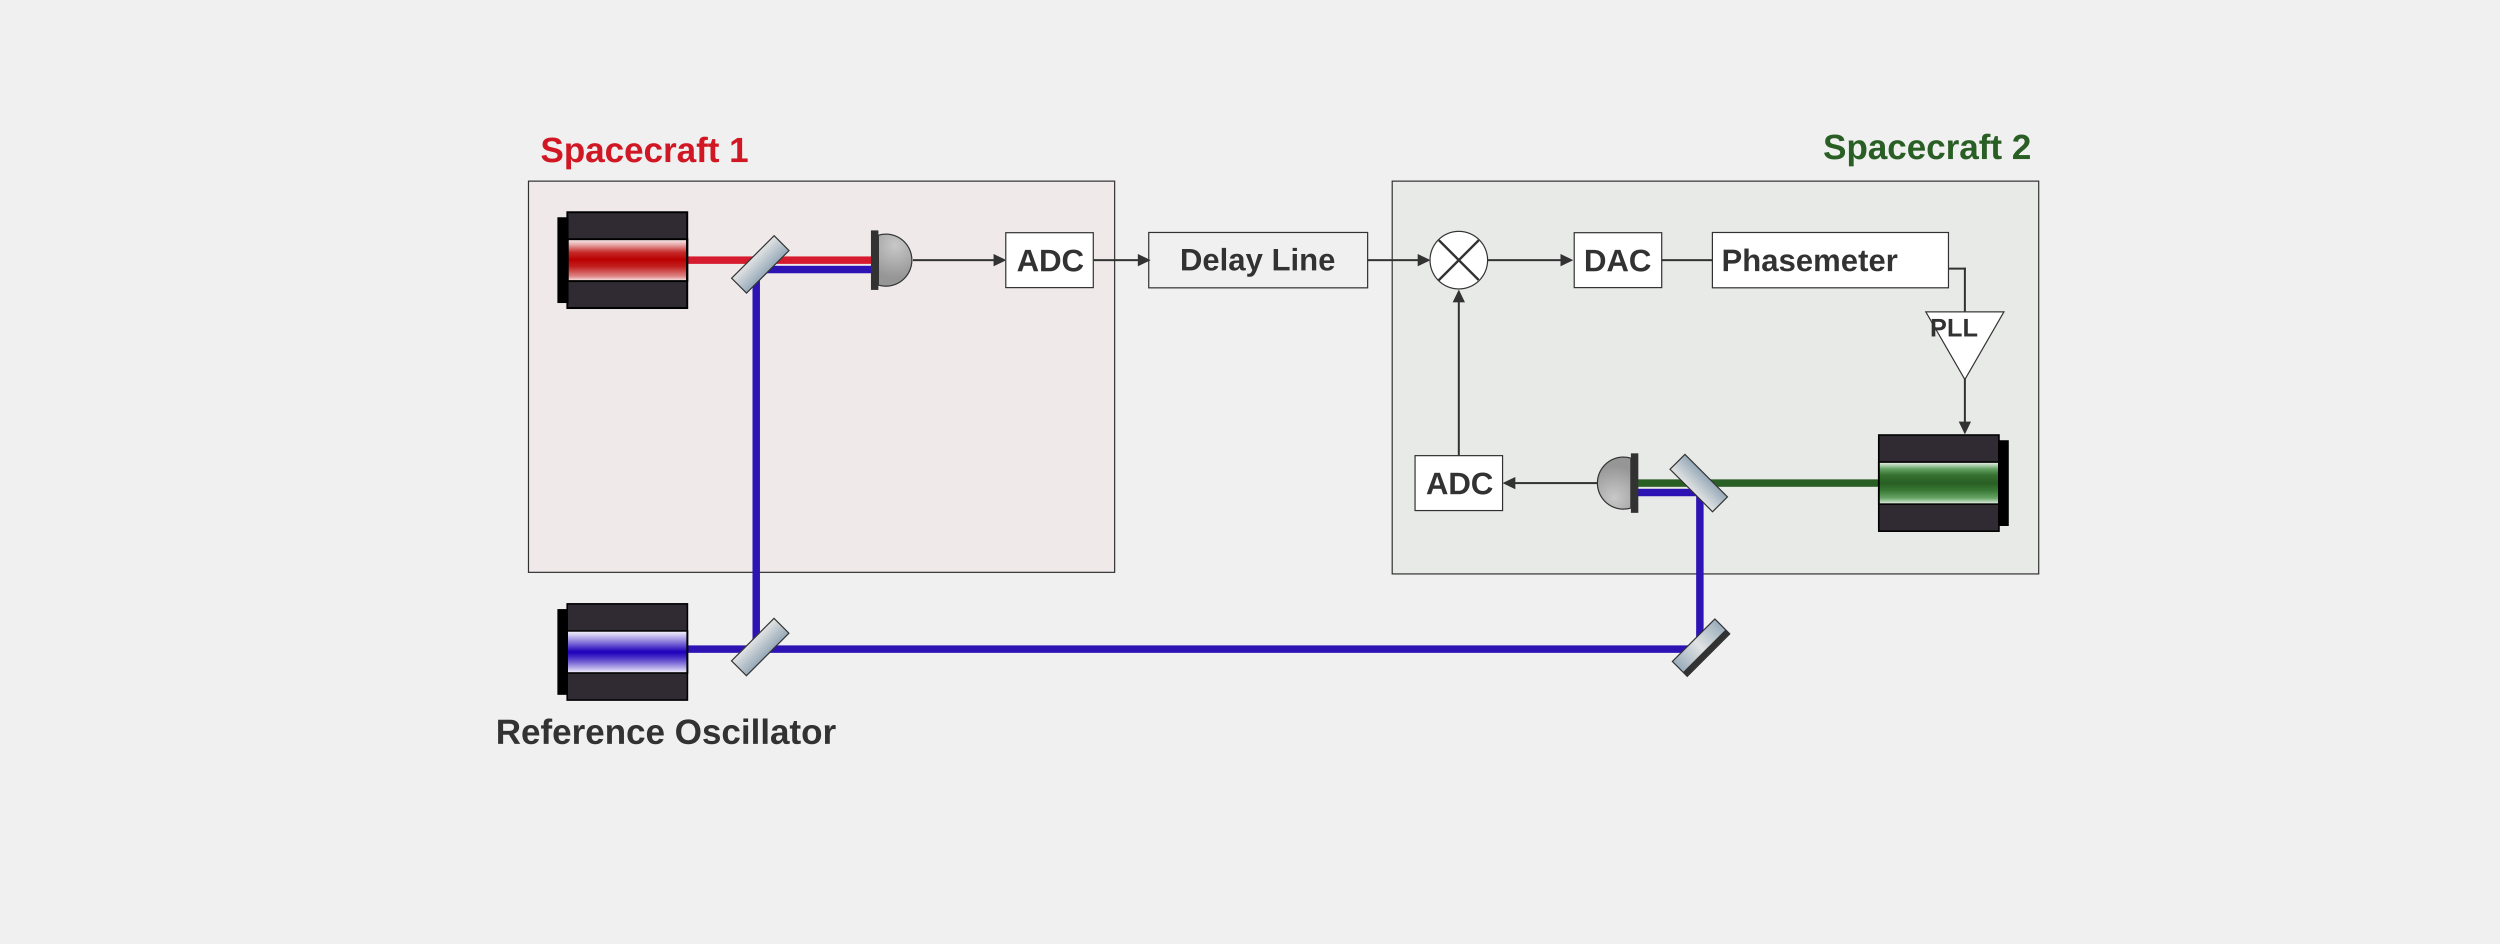
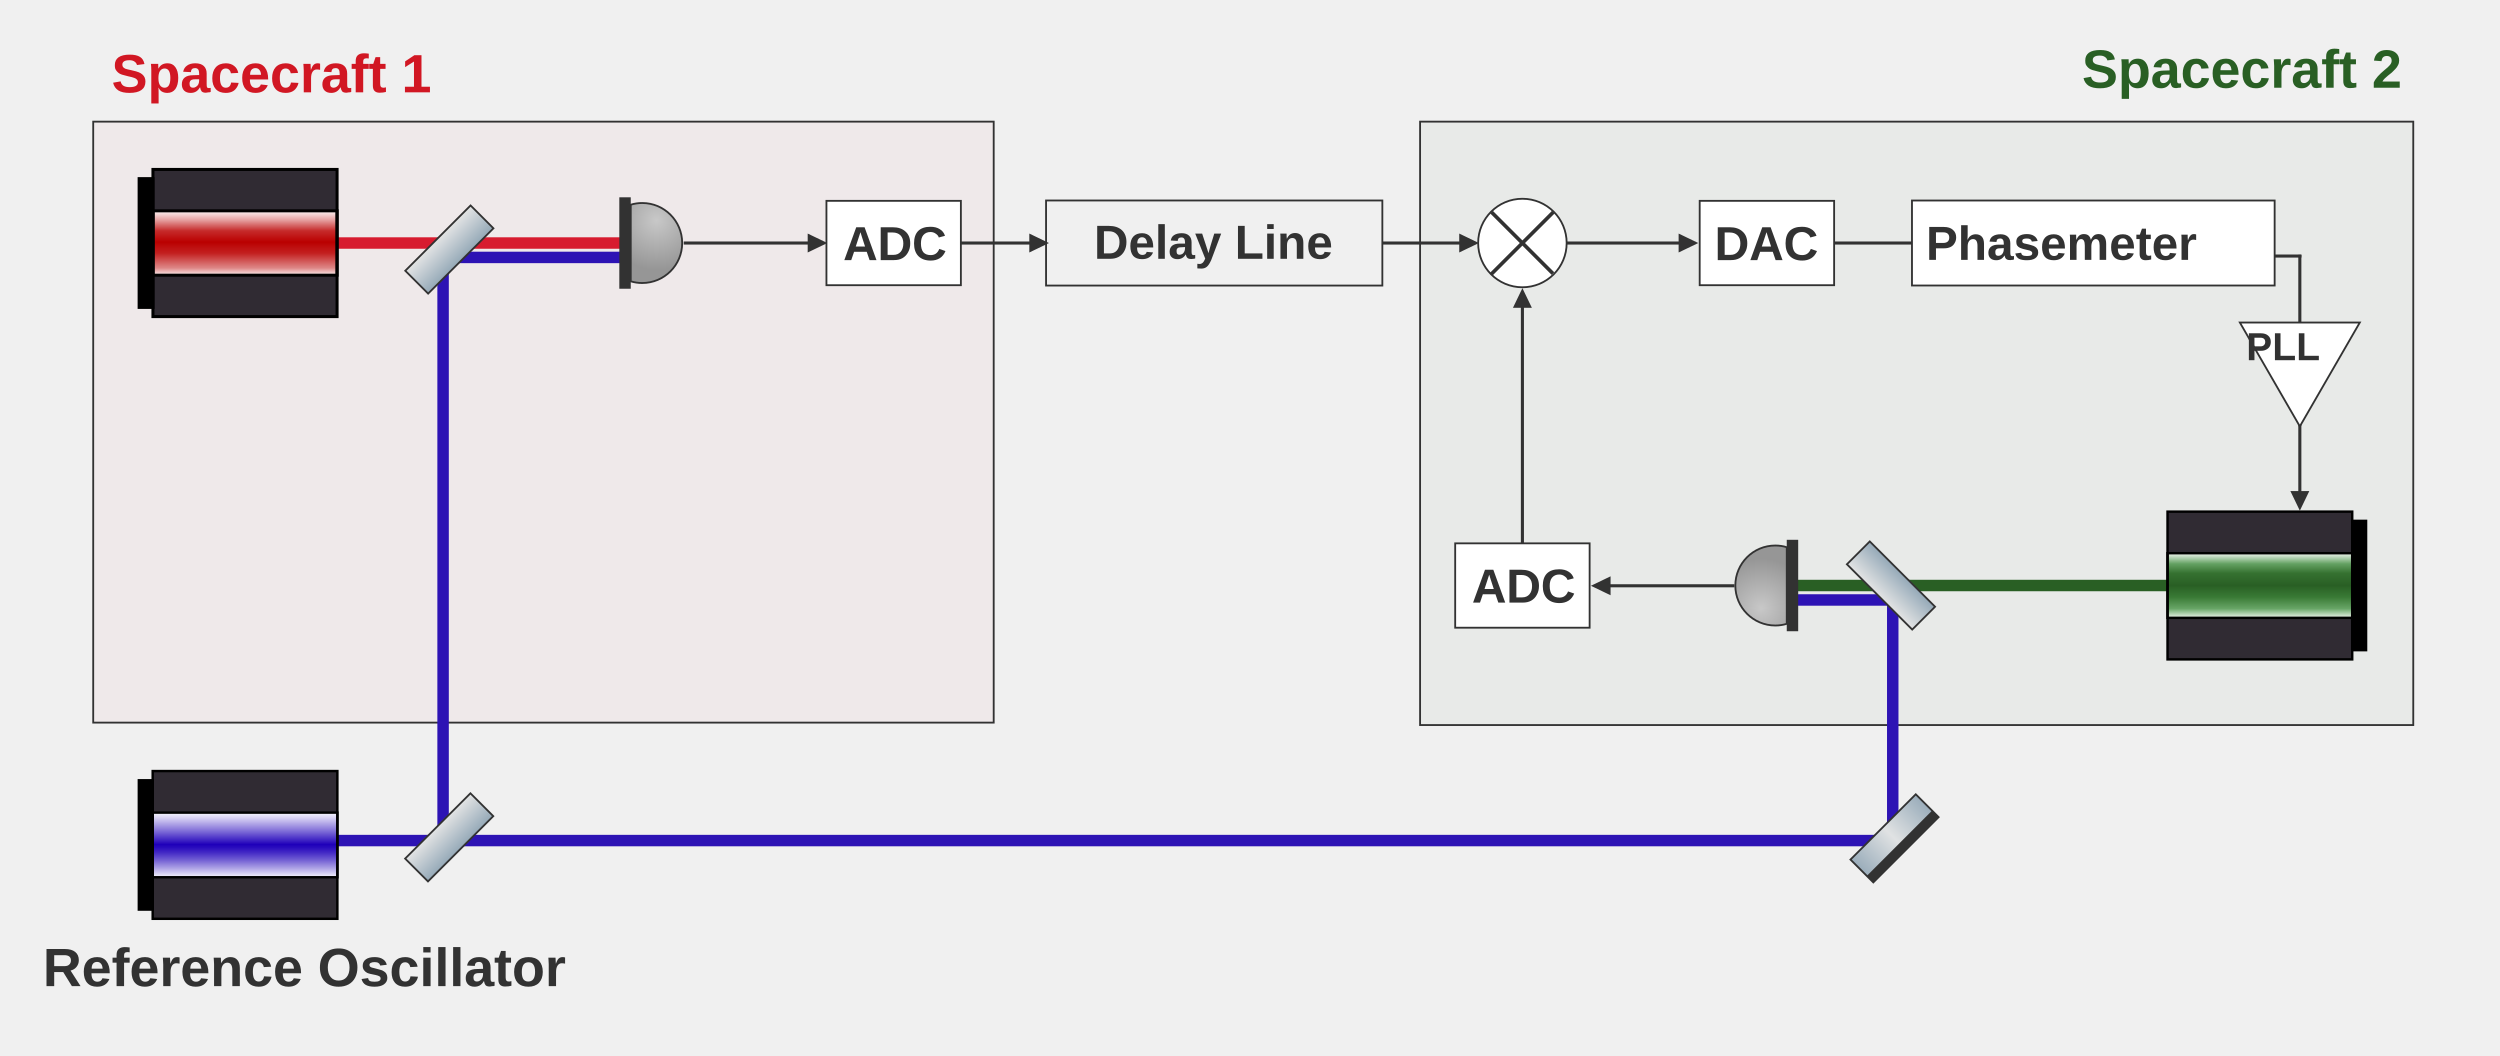
- <svg xmlns="http://www.w3.org/2000/svg" xmlns:xlink="http://www.w3.org/1999/xlink" width="311.944mm" height="117.74mm" viewBox="0 0 311.944 117.74" version="1.1" id="svg1">
+ <svg xmlns="http://www.w3.org/2000/svg" xmlns:xlink="http://www.w3.org/1999/xlink" width="203.058mm" height="85.747mm" viewBox="0 0 203.058 85.747" version="1.1" id="svg1">
  <defs id="defs1">
    <linearGradient y2="13.131" x2="28.722" y1="32.973" x1="28.722" gradientUnits="userSpaceOnUse" id="linearGradient45">
      <stop id="stop32" style="stop-color:#FEFCFC" offset="0.005" />
      <stop id="stop33" style="stop-color:#E6A4A4" offset="0.15" />
      <stop id="stop35" style="stop-color:#C62B2B" offset="0.317" />
      <stop id="stop40" style="stop-color:#BA0000" offset="0.485" />
      <stop id="stop41" style="stop-color:#c32020;stop-opacity:1;" offset="0.652" />
      <stop id="stop42" style="stop-color:#de8787;stop-opacity:1;" offset="0.874" />
      <stop id="stop43" style="stop-color:#FFFFFF" offset="1" />
    </linearGradient>
    <linearGradient y2="13.131" x2="28.722" y1="32.973" x1="28.722" gradientUnits="userSpaceOnUse" id="linearGradient14">
      <stop id="stop6" style="stop-color:#fefefc;stop-opacity:1;" offset="0" />
      <stop id="stop7" style="stop-color:#67a566;stop-opacity:1;" offset="0.156" />
      <stop id="stop8" style="stop-color:#397a35;stop-opacity:1;" offset="0.327" />
      <stop id="stop9" style="stop-color:#295f24;stop-opacity:1;" offset="0.5" />
      <stop id="stop12" style="stop-color:#357130;stop-opacity:1;" offset="0.682" />
      <stop id="stop13" style="stop-color:#64a263;stop-opacity:1;" offset="0.824" />
      <stop id="stop14" style="stop-color:#FFFFFF" offset="1" />
    </linearGradient>
    <linearGradient y2="13.131" x2="28.722" y1="32.973" x1="28.722" gradientUnits="userSpaceOnUse" id="linearGradient105">
      <stop id="stop96" style="stop-color:#FFFFFF" offset="0" />
      <stop id="stop97" style="stop-color:#fcfcfe;stop-opacity:1;" offset="0.005" />
      <stop id="stop98" style="stop-color:#afa4e6;stop-opacity:1;" offset="0.15" />
      <stop id="stop99" style="stop-color:#715ed3;stop-opacity:1;" offset="0.277" />
      <stop id="stop100" style="stop-color:#452bc6;stop-opacity:1;" offset="0.382" />
      <stop id="stop101" style="stop-color:#290cbd;stop-opacity:1;" offset="0.461" />
      <stop id="stop102" style="stop-color:#1f00ba;stop-opacity:1;" offset="0.506" />
      <stop id="stop103" style="stop-color:#806ed8;stop-opacity:1;" offset="0.708" />
      <stop id="stop104" style="stop-color:#dbd6f4;stop-opacity:1;" offset="0.91" />
      <stop id="stop105" style="stop-color:#FFFFFF" offset="1" />
    </linearGradient>
    <linearGradient id="linearGradient11422" gradientUnits="userSpaceOnUse" x1="350.087" y1="43.03" x2="350.087" y2="14.683" gradientTransform="matrix(0.35,0,0,1,-117.1952,-14.3086)">
      <stop offset="0.006" style="stop-color:#99acba;stop-opacity:1;" id="stop11424" />
      <stop offset="0.5" style="stop-color:#e0e2e3;stop-opacity:1;" id="stop11426" />
      <stop offset="1" style="stop-color:#99acba;stop-opacity:1;" id="stop11428" />
    </linearGradient>
    <linearGradient gradientTransform="matrix(0.35,0,0,1,-116.2935,-14.3086)" y2="22.892" x2="364.555" y1="34.823" x1="330.467" gradientUnits="userSpaceOnUse" id="linearGradient2241">
      <stop id="stop2228" style="stop-color:#e6e6e6;stop-opacity:1;" offset="0" />
      <stop id="stop2230" style="stop-color:#92a7b6;stop-opacity:1;" offset="1" />
    </linearGradient>
    <marker style="overflow:visible" id="Triangle-3-88" refX="0" refY="0" orient="auto-start-reverse" markerWidth="1.2" markerHeight="1" viewBox="0 0 1 1" preserveAspectRatio="none">
      <path transform="scale(0.5)" style="fill:context-stroke;fill-rule:evenodd;stroke:context-stroke;stroke-width:1pt" d="M 5.77,0 -2.88,5 V -5 Z" id="path135-31-3" />
    </marker>
    <marker style="overflow:visible" id="Triangle-3-86-42" refX="0" refY="0" orient="auto-start-reverse" markerWidth="1.2" markerHeight="1" viewBox="0 0 1 1" preserveAspectRatio="none">
      <path transform="scale(0.5)" style="fill:context-stroke;fill-rule:evenodd;stroke:context-stroke;stroke-width:1pt" d="M 5.77,0 -2.88,5 V -5 Z" id="path135-31-6-3" />
    </marker>
    <marker style="overflow:visible" id="Triangle-3-8-6-4" refX="0" refY="0" orient="auto-start-reverse" markerWidth="1.2" markerHeight="1" viewBox="0 0 1 1" preserveAspectRatio="none">
      <path transform="scale(0.5)" style="fill:context-stroke;fill-rule:evenodd;stroke:context-stroke;stroke-width:1pt" d="M 5.77,0 -2.88,5 V -5 Z" id="path135-31-5-7-4" />
    </marker>
    <radialGradient xlink:href="#radialGradient5264-99-3-0-2-1-3-3" id="radialGradient100-5" gradientUnits="userSpaceOnUse" gradientTransform="matrix(2.712285,-4.9331678e-8,1.3188837e-7,2.65854,-16.41568,-15.83199)" cx="9.587" cy="8.245" fx="9.587" fy="8.245" r="6.753" />
    <radialGradient gradientUnits="userSpaceOnUse" fy="7.461" fx="8.879" r="17.067" cy="7.461" cx="8.879" id="radialGradient5264-99-3-0-2-1-3-3">
      <stop id="stop5248-7-96-8-0-2-1-74" style="stop-color:#c8c8c8;stop-opacity:1;" offset="0" />
      <stop id="stop5250-9-8-5-3-7-5-9" style="stop-color:#969696;stop-opacity:1;" offset="0.685" />
    </radialGradient>
    <radialGradient xlink:href="#radialGradient5264-99-3-0-2-1-3-3" id="radialGradient101-4" gradientUnits="userSpaceOnUse" gradientTransform="matrix(2.712285,-4.9331678e-8,1.3188837e-7,2.65854,-16.41568,-15.83199)" cx="9.587" cy="8.245" fx="9.587" fy="8.245" r="6.753" />
    <linearGradient xlink:href="#linearGradient105" id="linearGradient6" gradientUnits="userSpaceOnUse" gradientTransform="matrix(0.8,0,0,0.8,-34.8284,-61.1108)" x1="43.535" y1="118.073" x2="43.535" y2="92.333" />
-     <linearGradient xlink:href="#linearGradient2241" id="linearGradient7" gradientUnits="userSpaceOnUse" gradientTransform="matrix(0.2645833,0,0,0.2645833,88.99854,-47.6043)" x1="0" y1="14.548" x2="10.67" y2="14.548" />
-     <linearGradient xlink:href="#linearGradient2241" id="linearGradient8" gradientUnits="userSpaceOnUse" gradientTransform="matrix(0.2645833,0,0,0.2645833,122.7513,-13.83402)" x1="0" y1="14.548" x2="10.67" y2="14.548" />
-     <linearGradient xlink:href="#linearGradient2241" id="linearGradient9" gradientUnits="userSpaceOnUse" gradientTransform="matrix(0.2645833,0,0,0.2645833,105.8457,188.6566)" x1="0" y1="14.548" x2="10.67" y2="14.548" />
+     <linearGradient xlink:href="#linearGradient2241" id="linearGradient7" gradientUnits="userSpaceOnUse" gradientTransform="matrix(0.2645833,0,0,0.2645833,38.7277,-15.32515)" x1="0" y1="14.548" x2="10.67" y2="14.548" />
+     <linearGradient xlink:href="#linearGradient2241" id="linearGradient8" gradientUnits="userSpaceOnUse" gradientTransform="matrix(0.2645833,0,0,0.2645833,72.48046,18.44513)" x1="0" y1="14.548" x2="10.67" y2="14.548" />
+     <linearGradient xlink:href="#linearGradient2241" id="linearGradient9" gradientUnits="userSpaceOnUse" gradientTransform="matrix(0.2645833,0,0,0.2645833,73.56657,138.3858)" x1="0" y1="14.548" x2="10.67" y2="14.548" />
    <linearGradient xlink:href="#linearGradient11422" id="linearGradient10" gradientUnits="userSpaceOnUse" gradientTransform="matrix(0.8,0,0,0.8,-34.8284,-61.1108)" x1="43.535" y1="112.758" x2="43.535" y2="76.388" />
    <linearGradient xlink:href="#linearGradient45" id="linearGradient15" gradientUnits="userSpaceOnUse" gradientTransform="matrix(0.8,0,0,0.8,-34.8284,-61.1108)" x1="43.535" y1="118.073" x2="43.535" y2="92.333" />
    <linearGradient xlink:href="#linearGradient14" id="linearGradient59" gradientUnits="userSpaceOnUse" gradientTransform="matrix(0.8,0,0,0.8,-34.8284,-61.1108)" x1="43.535" y1="118.073" x2="43.535" y2="92.333" />
+     <marker style="overflow:visible" id="Triangle-3-88-08" refX="0" refY="0" orient="auto-start-reverse" markerWidth="1.2" markerHeight="1" viewBox="0 0 1 1" preserveAspectRatio="none">
+       <path transform="scale(0.5)" style="fill:context-stroke;fill-rule:evenodd;stroke:context-stroke;stroke-width:1pt" d="M 5.77,0 -2.88,5 V -5 Z" id="path135-31-3-6" />
+     </marker>
  </defs>
-   <rect style="display:inline;fill:#1c551c;fill-opacity:0.035;stroke:#323232;stroke-width:0.15;stroke-dasharray:none;stroke-opacity:1" id="rect35-3-3-7-8-7-1-5-2" width="80.669" height="49.011" x="173.716" y="22.602" />
-   <rect style="display:inline;fill:#d71b2f;fill-opacity:0.03;stroke:#323232;stroke-width:0.15;stroke-dasharray:none;stroke-opacity:1" id="rect35-3-3-7-8-3-0" width="73.14" height="48.813" x="65.943" y="22.602" />
-   <text xml:space="preserve" style="font-size:4.367px;display:inline;fill:#d11723;fill-opacity:1;stroke:#000000;stroke-width:0.485;stroke-opacity:1" x="67.434" y="20.222" id="text27-0-5-31-2-9-7-8-5-2">
-     <tspan style="font-style:normal;font-variant:normal;font-weight:bold;font-stretch:normal;font-size:4.367px;font-family:Arial;-inkscape-font-specification:Arial;fill:#d11723;fill-opacity:1;stroke:none;stroke-width:0.485" x="67.434" y="20.222" id="tspan3-8-8-7-6-3-7">Spacecraft 1</tspan>
+   <rect style="display:inline;fill:#1c551c;fill-opacity:0.035;stroke:#323232;stroke-width:0.15;stroke-dasharray:none;stroke-opacity:1" id="rect35-3-3-7-8-7-1-5-2" width="80.669" height="49.011" x="115.344" y="9.88" />
+   <rect style="display:inline;fill:#d71b2f;fill-opacity:0.03;stroke:#323232;stroke-width:0.15;stroke-dasharray:none;stroke-opacity:1" id="rect35-3-3-7-8-3-0" width="73.14" height="48.813" x="7.571" y="9.88" />
+   <text xml:space="preserve" style="font-size:4.367px;display:inline;fill:#d11723;fill-opacity:1;stroke:#000000;stroke-width:0.485;stroke-opacity:1" x="9.062" y="7.5" id="text27-0-5-31-2-9-7-8-5-2">
+     <tspan style="font-style:normal;font-variant:normal;font-weight:bold;font-stretch:normal;font-size:4.367px;font-family:Arial;-inkscape-font-specification:Arial;fill:#d11723;fill-opacity:1;stroke:none;stroke-width:0.485" x="9.062" y="7.5" id="tspan3-8-8-7-6-3-7">Spacecraft 1</tspan>
  </text>
-   <path style="display:inline;fill:none;stroke:#2d13b4;stroke-width:0.93;stroke-linecap:square;stroke-linejoin:miter;stroke-miterlimit:4;stroke-dasharray:none;stroke-opacity:1;enable-background:new" d="m 94.36,81.092 1e-5,-46.737" id="path12-5-3-4-8" />
-   <path style="display:inline;fill:none;stroke:#2d13b4;stroke-width:0.93;stroke-linecap:square;stroke-linejoin:miter;stroke-miterlimit:4;stroke-dasharray:none;stroke-opacity:1;enable-background:new" d="M 110.159,33.631 H 94.773" id="path12-5-3-0-0" />
-   <path style="display:inline;fill:none;stroke:#2d13b4;stroke-width:0.93;stroke-linecap:square;stroke-linejoin:miter;stroke-miterlimit:4;stroke-dasharray:none;stroke-opacity:1;enable-background:new" d="M 212.266,80.996 H 73.743" id="path12-5-3-1" />
-   <path style="display:inline;fill:none;stroke:#2d13b4;stroke-width:0.93;stroke-linecap:square;stroke-linejoin:miter;stroke-miterlimit:4;stroke-dasharray:none;stroke-opacity:1;enable-background:new" d="m 213.177,61.454 -8.748,-10e-5" id="path12-5-3-0-2-2" />
-   <path style="display:inline;fill:none;stroke:#2d13b4;stroke-width:0.93;stroke-linecap:square;stroke-linejoin:miter;stroke-miterlimit:4;stroke-dasharray:none;stroke-opacity:1;enable-background:new" d="m 212.107,80.184 1e-5,-19.352" id="path12-5-3-4-3-8" />
-   <text xml:space="preserve" style="font-size:4.367px;fill:#323232;fill-opacity:1;stroke:#000000;stroke-width:0.485;stroke-opacity:1" x="61.854" y="92.82" id="text27-0-5-31-5-7-1">
-     <tspan style="font-style:normal;font-variant:normal;font-weight:bold;font-stretch:normal;font-size:4.367px;font-family:Arial;-inkscape-font-specification:Arial;fill:#323232;fill-opacity:1;stroke:none;stroke-width:0.485" x="61.854" y="92.82" id="tspan30-5">Reference Oscillator</tspan>
+   <path style="display:inline;fill:none;stroke:#2d13b4;stroke-width:0.93;stroke-linecap:square;stroke-linejoin:miter;stroke-miterlimit:4;stroke-dasharray:none;stroke-opacity:1;enable-background:new" d="m 35.989,68.37 1e-5,-46.737" id="path12-5-3-4-8" />
+   <path style="display:inline;fill:none;stroke:#2d13b4;stroke-width:0.93;stroke-linecap:square;stroke-linejoin:miter;stroke-miterlimit:4;stroke-dasharray:none;stroke-opacity:1;enable-background:new" d="M 51.787,20.909 H 36.401" id="path12-5-3-0-0" />
+   <path style="display:inline;fill:none;stroke:#2d13b4;stroke-width:0.93;stroke-linecap:square;stroke-linejoin:miter;stroke-miterlimit:4;stroke-dasharray:none;stroke-opacity:1;enable-background:new" d="M 153.895,68.274 H 15.371" id="path12-5-3-1" />
+   <path style="display:inline;fill:none;stroke:#2d13b4;stroke-width:0.93;stroke-linecap:square;stroke-linejoin:miter;stroke-miterlimit:4;stroke-dasharray:none;stroke-opacity:1;enable-background:new" d="m 154.806,48.732 -8.748,-1e-4" id="path12-5-3-0-2-2" />
+   <path style="display:inline;fill:none;stroke:#2d13b4;stroke-width:0.93;stroke-linecap:square;stroke-linejoin:miter;stroke-miterlimit:4;stroke-dasharray:none;stroke-opacity:1;enable-background:new" d="m 153.735,67.462 1e-5,-19.352" id="path12-5-3-4-3-8" />
+   <text xml:space="preserve" style="font-size:4.367px;fill:#323232;fill-opacity:1;stroke:#000000;stroke-width:0.485;stroke-opacity:1" x="3.482" y="80.098" id="text27-0-5-31-5-7-1">
+     <tspan style="font-style:normal;font-variant:normal;font-weight:bold;font-stretch:normal;font-size:4.367px;font-family:Arial;-inkscape-font-specification:Arial;fill:#323232;fill-opacity:1;stroke:none;stroke-width:0.485" x="3.482" y="80.098" id="tspan30-5">Reference Oscillator</tspan>
  </text>
-   <path style="display:inline;fill:none;stroke:#323232;stroke-width:0.25;stroke-linecap:square;stroke-linejoin:miter;stroke-miterlimit:4;stroke-dasharray:none;stroke-opacity:1;marker-end:url(#Triangle-3-86-42);enable-background:new" d="m 245.172,47.31 v 5.828" id="path7450-4-6-1-7-0-3-8-1" />
-   <path style="display:inline;fill:none;stroke:#323232;stroke-width:0.25;stroke-linecap:square;stroke-linejoin:miter;stroke-miterlimit:4;stroke-dasharray:none;stroke-opacity:1;enable-background:new" d="m 245.172,33.545 v 12.071" id="path7450-4-6-1-7-0-3-8-0-57" />
-   <path style="display:inline;fill:none;stroke:#323232;stroke-width:0.25;stroke-linecap:square;stroke-linejoin:miter;stroke-miterlimit:4;stroke-dasharray:none;stroke-opacity:1;enable-background:new" d="m 238.376,33.519 h 6.797" id="path7450-4-6-1-7-0-3-8-2-83" />
-   <path style="display:inline;fill:none;stroke:#323232;stroke-width:0.25;stroke-linecap:square;stroke-linejoin:miter;stroke-miterlimit:4;stroke-dasharray:none;stroke-opacity:1;marker-end:url(#Triangle-3-88);enable-background:new" d="M 199.277,60.279 H 188.55" id="path7450-4-6-1-2-8-1-2-1" />
-   <path style="display:inline;fill:none;stroke:#323232;stroke-width:0.25;stroke-linecap:square;stroke-linejoin:miter;stroke-miterlimit:4;stroke-dasharray:none;stroke-opacity:1;marker-end:url(#Triangle-3-88);enable-background:new" d="m 114.031,32.461 h 10.475" id="path7450-4-6-1-2-8-2-0-48-5-1" />
-   <path style="display:inline;fill:none;stroke:#323232;stroke-width:0.25;stroke-linecap:square;stroke-linejoin:miter;stroke-miterlimit:4;stroke-dasharray:none;stroke-opacity:1;marker-end:url(#Triangle-3-88);enable-background:new" d="m 129.7,32.461 h 12.807" id="path7450-4-6-1-2-8-2-0-48-5-2-5" />
-   <path style="display:inline;fill:none;stroke:#323232;stroke-width:0.25;stroke-linecap:square;stroke-linejoin:miter;stroke-miterlimit:4;stroke-dasharray:none;stroke-opacity:1;marker-end:url(#Triangle-3-88);enable-background:new" d="m 182.026,63.546 v -26.354" id="path7450-4-6-1-2-8-2-0-4-2-4-1-7" />
-   <path style="display:inline;fill:none;stroke:#323232;stroke-width:0.25;stroke-linecap:square;stroke-linejoin:miter;stroke-miterlimit:4;stroke-dasharray:none;stroke-opacity:1;marker-end:url(#Triangle-3-88);enable-background:new" d="m 185.633,32.461 h 9.613" id="path7450-4-6-1-2-8-2-0-48-5-3-4" />
-   <path style="display:inline;fill:none;stroke:#323232;stroke-width:0.25;stroke-linecap:square;stroke-linejoin:miter;stroke-miterlimit:4;stroke-dasharray:none;stroke-opacity:1;marker-end:url(#Triangle-3-8-6-4);enable-background:new" d="m 207.243,32.461 h 14.324" id="path7450-4-6-1-5-7-3-1-8-6-5-7-1-4" />
-   <path style="display:inline;fill:none;stroke:#d71b2f;stroke-width:0.93;stroke-linecap:square;stroke-linejoin:miter;stroke-miterlimit:4;stroke-dasharray:none;stroke-opacity:1;enable-background:new" d="M 75.763,32.461 H 113.105" id="path7450-23-2-3-5" />
-   <g style="display:inline;enable-background:new" id="g29-4-4-3" transform="matrix(-0.2645833,0,0,0.2645833,85.87309,75.25097)">
+   <path style="display:inline;fill:none;stroke:#323232;stroke-width:0.25;stroke-linecap:square;stroke-linejoin:miter;stroke-miterlimit:4;stroke-dasharray:none;stroke-opacity:1;marker-end:url(#Triangle-3-86-42);enable-background:new" d="m 186.8,34.588 v 5.828" id="path7450-4-6-1-7-0-3-8-1" />
+   <path style="display:inline;fill:none;stroke:#323232;stroke-width:0.25;stroke-linecap:square;stroke-linejoin:miter;stroke-miterlimit:4;stroke-dasharray:none;stroke-opacity:1;enable-background:new" d="m 186.8,20.823 v 12.071" id="path7450-4-6-1-7-0-3-8-0-57" />
+   <path style="display:inline;fill:none;stroke:#323232;stroke-width:0.25;stroke-linecap:square;stroke-linejoin:miter;stroke-miterlimit:4;stroke-dasharray:none;stroke-opacity:1;enable-background:new" d="m 180.005,20.797 h 6.797" id="path7450-4-6-1-7-0-3-8-2-83" />
+   <path style="display:inline;fill:none;stroke:#323232;stroke-width:0.25;stroke-linecap:square;stroke-linejoin:miter;stroke-miterlimit:4;stroke-dasharray:none;stroke-opacity:1;marker-end:url(#Triangle-3-88);enable-background:new" d="m 55.66,19.739 h 10.475" id="path7450-4-6-1-2-8-2-0-48-5-1" />
+   <path style="display:inline;fill:none;stroke:#323232;stroke-width:0.25;stroke-linecap:square;stroke-linejoin:miter;stroke-miterlimit:4;stroke-dasharray:none;stroke-opacity:1;marker-end:url(#Triangle-3-88-08);enable-background:new" d="m 140.759,47.579 h -10.475" id="path7450-4-6-1-2-8-2-0-48-5-1-8" />
+   <path style="display:inline;fill:none;stroke:#323232;stroke-width:0.25;stroke-linecap:square;stroke-linejoin:miter;stroke-miterlimit:4;stroke-dasharray:none;stroke-opacity:1;marker-end:url(#Triangle-3-88);enable-background:new" d="M 71.328,19.739 H 84.135" id="path7450-4-6-1-2-8-2-0-48-5-2-5" />
+   <path style="display:inline;fill:none;stroke:#323232;stroke-width:0.25;stroke-linecap:square;stroke-linejoin:miter;stroke-miterlimit:4;stroke-dasharray:none;stroke-opacity:1;marker-end:url(#Triangle-3-88);enable-background:new" d="m 123.655,50.824 v -26.354" id="path7450-4-6-1-2-8-2-0-4-2-4-1-7" />
+   <path style="display:inline;fill:none;stroke:#323232;stroke-width:0.25;stroke-linecap:square;stroke-linejoin:miter;stroke-miterlimit:4;stroke-dasharray:none;stroke-opacity:1;marker-end:url(#Triangle-3-88);enable-background:new" d="m 127.262,19.739 h 9.613" id="path7450-4-6-1-2-8-2-0-48-5-3-4" />
+   <path style="display:inline;fill:none;stroke:#323232;stroke-width:0.25;stroke-linecap:square;stroke-linejoin:miter;stroke-miterlimit:4;stroke-dasharray:none;stroke-opacity:1;marker-end:url(#Triangle-3-8-6-4);enable-background:new" d="m 148.872,19.739 h 14.324" id="path7450-4-6-1-5-7-3-1-8-6-5-7-1-4" />
+   <path style="display:inline;fill:none;stroke:#d71b2f;stroke-width:0.93;stroke-linecap:square;stroke-linejoin:miter;stroke-miterlimit:4;stroke-dasharray:none;stroke-opacity:1;enable-background:new" d="M 17.391,19.739 H 54.733" id="path7450-23-2-3-5" />
+   <g style="display:inline;enable-background:new" id="g29-4-4-3" transform="matrix(-0.2645833,0,0,0.2645833,27.50143,62.52892)">
    <g id="g28-0-4-1">
      <rect id="rect16-8-3-2" height="12.756" width="56.693" y="0.375" x="0.375" style="fill:#302b33" />
      <rect id="rect17-3-2-6" height="12.756" width="56.693" y="32.973" x="0.375" style="fill:#302b33" />
      <linearGradient y2="13.131" x2="28.722" y1="32.973" x1="28.722" gradientUnits="userSpaceOnUse" id="linearGradient3">
        <stop id="stop68-5-4-0" style="stop-color:#FFFFFF" offset="0" />
        <stop id="stop69-9-4-2" style="stop-color:#FEFCFC" offset="0.005" />
        <stop id="stop70-4-9-8" style="stop-color:#E6A4A4" offset="0.15" />
        <stop id="stop71-6-8-7" style="stop-color:#D35E5E" offset="0.277" />
        <stop id="stop72-8-1-8" style="stop-color:#C62B2B" offset="0.382" />
        <stop id="stop73-4-3-8" style="stop-color:#BD0C0C" offset="0.462" />
        <stop id="stop74-7-9-9" style="stop-color:#BA0000" offset="0.506" />
        <stop id="stop75-5-8-6" style="stop-color:#D86E6E" offset="0.708" />
        <stop id="stop76-6-7-5" style="stop-color:#F4D6D6" offset="0.91" />
        <stop id="stop77-1-0-6" style="stop-color:#FFFFFF" offset="1" />
      </linearGradient>
      <rect id="rect26-5-8-3" height="19.842" width="56.693" y="13.131" x="0.375" style="display:inline;fill:url(#linearGradient6);fill-opacity:1;stroke:#000000;stroke-width:0.75" />
      <rect id="rect27-0-4-8" height="39.686" width="4.252" y="3.209" x="57.068" style="display:inline;stroke:#000000;stroke-width:0.75" />
      <rect id="rect28-9-0-5" height="45.354" width="56.693" y="0.375" x="0.375" style="display:inline;fill:none;stroke:#000000;stroke-width:0.75" />
    </g>
  </g>
-   <path style="display:inline;fill:none;stroke:#295f24;stroke-width:0.93;stroke-linecap:square;stroke-linejoin:miter;stroke-miterlimit:4;stroke-dasharray:none;stroke-opacity:1;enable-background:new" d="m 204.469,60.279 h 44.5" id="path13-6-7-4-5-5-3-1-20-00-9" />
-   <text xml:space="preserve" style="font-size:4.367px;display:inline;fill:#295f24;fill-opacity:1;stroke:#000000;stroke-width:0.485;stroke-opacity:1" x="227.476" y="19.848" id="text27-0-5-31-2-9-7-9-7-2-9-8-3-2">
-     <tspan style="font-style:normal;font-variant:normal;font-weight:bold;font-stretch:normal;font-size:4.367px;font-family:Arial;-inkscape-font-specification:Arial;fill:#295f24;fill-opacity:1;stroke:none;stroke-width:0.485" x="227.476" y="19.848" id="tspan3-8-8-7-5-8-6-7-7-0-6">Spacecraft 2</tspan>
+   <path style="display:inline;fill:none;stroke:#295f24;stroke-width:0.93;stroke-linecap:square;stroke-linejoin:miter;stroke-miterlimit:4;stroke-dasharray:none;stroke-opacity:1;enable-background:new" d="m 146.098,47.557 h 44.5" id="path13-6-7-4-5-5-3-1-20-00-9" />
+   <text xml:space="preserve" style="font-size:4.367px;display:inline;fill:#295f24;fill-opacity:1;stroke:#000000;stroke-width:0.485;stroke-opacity:1" x="169.105" y="7.126" id="text27-0-5-31-2-9-7-9-7-2-9-8-3-2">
+     <tspan style="font-style:normal;font-variant:normal;font-weight:bold;font-stretch:normal;font-size:4.367px;font-family:Arial;-inkscape-font-specification:Arial;fill:#295f24;fill-opacity:1;stroke:none;stroke-width:0.485" x="169.105" y="7.126" id="tspan3-8-8-7-5-8-6-7-7-0-6">Spacecraft 2</tspan>
  </text>
-   <path style="display:inline;fill:none;stroke:#323232;stroke-width:0.25;stroke-linecap:square;stroke-linejoin:miter;stroke-miterlimit:4;stroke-dasharray:none;stroke-opacity:1;marker-end:url(#Triangle-3-88);enable-background:new" d="m 170.763,32.461 h 6.664" id="path7450-4-6-1-2-8-2-0-48-5-6-8" />
-   <rect id="use33-8" height="7.5" width="2.625" y="-47.505" x="89.098" style="display:inline;fill:url(#linearGradient7);fill-opacity:1;stroke:#323232;stroke-width:0.15;stroke-dasharray:none;stroke-opacity:1;enable-background:new" transform="rotate(45)" />
-   <rect id="use34-9" height="7.5" width="2.625" y="-13.735" x="122.85" style="display:inline;fill:url(#linearGradient8);fill-opacity:1;stroke:#323232;stroke-width:0.15;stroke-dasharray:none;stroke-opacity:1;enable-background:new" transform="rotate(45)" />
-   <rect id="use35-5" height="7.5" width="2.625" y="188.754" x="105.945" style="display:inline;fill:url(#linearGradient9);fill-opacity:1;stroke:#323232;stroke-width:0.15;stroke-dasharray:none;stroke-opacity:1;enable-background:new" transform="rotate(-45)" />
-   <g style="display:inline;enable-background:new" id="g3815-7" transform="matrix(0.1870887,0.1870887,-0.1870887,0.1870887,213.9761,77.09577)">
+   <path style="display:inline;fill:none;stroke:#323232;stroke-width:0.25;stroke-linecap:square;stroke-linejoin:miter;stroke-miterlimit:4;stroke-dasharray:none;stroke-opacity:1;marker-end:url(#Triangle-3-88);enable-background:new" d="m 112.391,19.739 h 6.664" id="path7450-4-6-1-2-8-2-0-48-5-6-8" />
+   <rect id="use33-8" height="7.5" width="2.625" y="-15.226" x="38.827" style="display:inline;fill:url(#linearGradient7);fill-opacity:1;stroke:#323232;stroke-width:0.15;stroke-dasharray:none;stroke-opacity:1;enable-background:new" transform="rotate(45)" />
+   <rect id="use34-9" height="7.5" width="2.625" y="18.544" x="72.58" style="display:inline;fill:url(#linearGradient8);fill-opacity:1;stroke:#323232;stroke-width:0.15;stroke-dasharray:none;stroke-opacity:1;enable-background:new" transform="rotate(45)" />
+   <rect id="use35-5" height="7.5" width="2.625" y="138.483" x="73.666" style="display:inline;fill:url(#linearGradient9);fill-opacity:1;stroke:#323232;stroke-width:0.15;stroke-dasharray:none;stroke-opacity:1;enable-background:new" transform="rotate(-45)" />
+   <g style="display:inline;enable-background:new" id="g3815-7" transform="matrix(0.1870887,0.1870887,-0.1870887,0.1870887,155.6044,64.37372)">
    <rect id="rect3806-7" height="28.346" width="9.921" y="0.375" x="0.375" style="display:inline;fill:url(#linearGradient10);fill-opacity:1;stroke:#323232;stroke-width:0.567;stroke-dasharray:none;stroke-opacity:1;enable-background:new" transform="translate(-1.4845214e-5)" />
    <rect id="rect3808-4" height="28.346" width="2.836" y="0.375" x="7.46" style="display:inline;fill:#323232;fill-opacity:1;stroke:none;stroke-width:0.748;stroke-dasharray:none;stroke-opacity:1;enable-background:new" transform="translate(-1.4845214e-5)" />
  </g>
-   <g style="display:inline;enable-background:new" id="use4-8" transform="matrix(0.3274893,0,0,0.3274893,108.552,28.62457)">
+   <g style="display:inline;enable-background:new" id="use4-8" transform="matrix(0.3274893,0,0,0.3274893,50.18035,15.90252)">
    <path id="path100-7" d="m 6.044,1.792 c -0.986,0 -1.936,0.148 -2.835,0.417 v 19.01 c 0.899,0.268 1.849,0.416 2.835,0.416 5.479,0 9.921,-4.441 9.921,-9.921 0,-5.48 -4.442,-9.922 -9.921,-9.922 z" style="display:inline;fill:url(#radialGradient100-5);fill-opacity:1;stroke:#323232;stroke-width:0.458;stroke-dasharray:none;stroke-opacity:1;enable-background:new" transform="translate(-2.7354586e-6,3.4352269e-5)" />
    <rect id="rect100-2" height="22.678" width="2.835" y="0.375" x="0.375" style="display:inline;fill:#323232;fill-opacity:1;stroke:none;stroke-width:0.75;enable-background:new" transform="translate(-2.7354586e-6,3.4352269e-5)" />
  </g>
-   <g style="display:inline;enable-background:new" id="use5-7" transform="matrix(-0.3274893,0,0,-0.3274893,204.5489,64.11567)">
+   <g style="display:inline;enable-background:new" id="use5-7" transform="matrix(-0.3274893,0,0,-0.3274893,146.1773,51.39362)">
    <path id="path101-5" d="m 6.044,1.792 c -0.986,0 -1.936,0.148 -2.835,0.417 v 19.01 c 0.899,0.268 1.849,0.416 2.835,0.416 5.479,0 9.921,-4.441 9.921,-9.921 0,-5.48 -4.442,-9.922 -9.921,-9.922 z" style="display:inline;fill:url(#radialGradient101-4);fill-opacity:1;stroke:#323232;stroke-width:0.458;stroke-dasharray:none;stroke-opacity:1;enable-background:new" transform="translate(-2.7354586e-6,3.4352269e-5)" />
    <rect id="rect101-5" height="22.678" width="2.835" y="0.375" x="0.375" style="display:inline;fill:#323232;fill-opacity:1;stroke:none;stroke-width:0.75;enable-background:new" transform="translate(-2.7354586e-6,3.4352269e-5)" />
  </g>
-   <g style="display:inline;enable-background:new" id="use22-1" transform="matrix(0.2645833,0,0,0.2645833,234.3265,54.18027)">
+   <g style="display:inline;enable-background:new" id="use22-1" transform="matrix(0.2645833,0,0,0.2645833,175.9548,41.45822)">
    <rect id="rect102-3" height="12.756" width="56.693" y="0.375" x="0.375" style="display:inline;fill:#302b33;enable-background:new" transform="translate(-1.6535431e-6,-3.7007875e-5)" />
    <rect id="rect103-52" height="12.756" width="56.693" y="32.973" x="0.375" style="display:inline;fill:#302b33;enable-background:new" transform="translate(-1.6535431e-6,-3.7007875e-5)" />
    <rect id="rect104-6" height="19.842" width="56.693" y="13.131" x="0.375" style="display:inline;fill:url(#linearGradient59);fill-opacity:1;stroke:#000000;stroke-width:0.748;stroke-dasharray:none;enable-background:new" transform="translate(-1.6535431e-6,-3.7007875e-5)" />
    <rect id="rect105-9" height="39.686" width="4.252" y="3.209" x="57.068" style="display:inline;stroke:#000000;stroke-width:0.75;enable-background:new" transform="translate(-1.6535431e-6,-3.7007875e-5)" />
    <rect id="rect106-01" height="45.354" width="56.693" y="0.375" x="0.375" style="display:inline;fill:none;stroke:#000000;stroke-width:0.75;enable-background:new" transform="translate(-1.6535431e-6,-3.7007875e-5)" />
  </g>
-   <g style="display:inline;stroke-width:1.043;enable-background:new" id="use23-1" transform="matrix(0.2535981,0,0,0.2535981,178.337,28.77147)">
+   <g style="display:inline;stroke-width:1.043;enable-background:new" id="use23-1" transform="matrix(0.2535981,0,0,0.2535981,119.9653,16.04942)">
    <radialGradient id="radialGradient56" cx="14.548" cy="14.548" r="14.173" fx="14.548" fy="14.548" gradientUnits="userSpaceOnUse">
      <stop offset="0.006" style="stop-color:#A0A0A0" id="stop17" />
      <stop offset="0.227" style="stop-color:#A3A3A3" id="stop18" />
      <stop offset="0.395" style="stop-color:#ADADAD" id="stop19" />
      <stop offset="0.546" style="stop-color:#BDBDBD" id="stop20" />
      <stop offset="0.687" style="stop-color:#D4D4D4" id="stop31" />
      <stop offset="0.82" style="stop-color:#F1F1F1" id="stop34" />
      <stop offset="0.871" style="stop-color:#FFFFFF" id="stop36" />
      <stop offset="0.885" style="stop-color:#FAFAFA" id="stop46" />
      <stop offset="0.903" style="stop-color:#EBEBEC" id="stop47" />
      <stop offset="0.923" style="stop-color:#D3D2D4" id="stop48" />
      <stop offset="0.943" style="stop-color:#B2B0B3" id="stop49" />
      <stop offset="0.965" style="stop-color:#878489" id="stop54" />
      <stop offset="0.987" style="stop-color:#534F56" id="stop55" />
      <stop offset="1" style="stop-color:#302B33" id="stop56" />
    </radialGradient>
    <circle style="fill:#ffffff;fill-opacity:1;stroke:#323232;stroke-width:0.591;stroke-dasharray:none;stroke-opacity:1" cx="14.549" cy="14.548" r="14.174" id="circle56" />
    <line style="fill:none;stroke:#323232;stroke-width:1.183;stroke-dasharray:none;stroke-opacity:1" x1="4.637" y1="4.637" x2="24.338" y2="24.338" id="line56" />
    <line style="fill:none;stroke:#323232;stroke-width:1.183;stroke-dasharray:none;stroke-opacity:1" x1="4.517" y1="24.578" x2="24.458" y2="4.637" id="line57" />
  </g>
-   <g style="display:inline;stroke-width:1.242;enable-background:new" id="use50-4" transform="matrix(-0.2638015,0,0,-0.2635354,85.84888,38.53577)">
+   <g style="display:inline;stroke-width:1.242;enable-background:new" id="use50-4" transform="matrix(-0.2638015,0,0,-0.2635354,27.47722,25.81372)">
    <rect id="rect92-1" height="12.756" width="56.693" y="0.375" x="0.375" style="display:inline;fill:#302b33;stroke-width:1.242;enable-background:new" transform="translate(3.0799673e-5,-3.0040244e-5)" />
    <rect id="rect93-6" height="12.756" width="56.693" y="32.973" x="0.375" style="display:inline;fill:#302b33;stroke-width:1.242;enable-background:new" transform="translate(3.0799673e-5,-3.0040244e-5)" />
    <rect id="rect94-6" height="19.842" width="56.693" y="13.131" x="0.375" style="display:inline;fill:url(#linearGradient15);fill-opacity:1;stroke:#000000;stroke-width:0.933;stroke-dasharray:none;enable-background:new" transform="translate(3.0799673e-5,-3.0040244e-5)" />
    <rect id="rect95-8" height="39.686" width="4.252" y="3.209" x="57.068" style="display:inline;stroke:#000000;stroke-width:0.932;enable-background:new" transform="translate(3.0799673e-5,-3.0040244e-5)" />
    <rect id="rect96-7" height="45.354" width="56.693" y="0.375" x="0.375" style="display:inline;fill:none;stroke:#000000;stroke-width:0.932;enable-background:new" transform="translate(3.0799673e-5,-3.0040244e-5)" />
  </g>
-   <polygon style="display:inline;fill:#ffffff;fill-opacity:1;stroke:#323232;stroke-width:0.567;stroke-dasharray:none;stroke-opacity:1;enable-background:new" points="0.375,0.65 32.266,19.062 0.375,37.473 " id="polygon4687-4" transform="matrix(0,0.2645833,-0.2645833,0,250.215,38.81827)" />
-   <text xml:space="preserve" style="font-style:normal;font-variant:normal;font-weight:normal;font-stretch:normal;font-size:3.175px;font-family:Arial;-inkscape-font-specification:Arial;text-align:center;text-anchor:middle;fill:#ffffff;fill-opacity:1;stroke:#323232;stroke-width:0.15;stroke-linecap:square;stroke-dasharray:none;stroke-opacity:1" x="245.135" y="41.978" id="text118-8">
-     <tspan id="tspan118-1" style="font-style:normal;font-variant:normal;font-weight:bold;font-stretch:normal;font-family:Arial;-inkscape-font-specification:'Arial Bold';fill:#323232;fill-opacity:1;stroke:none;stroke-width:0.15" x="245.135" y="41.978">PLL</tspan>
+   <polygon style="display:inline;fill:#ffffff;fill-opacity:1;stroke:#323232;stroke-width:0.567;stroke-dasharray:none;stroke-opacity:1;enable-background:new" points="0.375,0.65 32.266,19.062 0.375,37.473 " id="polygon4687-4" transform="matrix(0,0.2645833,-0.2645833,0,191.8434,26.09622)" />
+   <text xml:space="preserve" style="font-style:normal;font-variant:normal;font-weight:normal;font-stretch:normal;font-size:3.175px;font-family:Arial;-inkscape-font-specification:Arial;text-align:center;text-anchor:middle;fill:#ffffff;fill-opacity:1;stroke:#323232;stroke-width:0.15;stroke-linecap:square;stroke-dasharray:none;stroke-opacity:1" x="186.763" y="29.256" id="text118-8">
+     <tspan id="tspan118-1" style="font-style:normal;font-variant:normal;font-weight:bold;font-stretch:normal;font-family:Arial;-inkscape-font-specification:'Arial Bold';fill:#323232;fill-opacity:1;stroke:none;stroke-width:0.15" x="186.763" y="29.256">PLL</tspan>
  </text>
-   <use x="0" y="0" xlink:href="#g34-8-4-9" id="use13-2" transform="translate(51.06917,27.81913)" />
-   <g id="use15-7" style="display:inline" transform="matrix(1.237755,0,0,-1.237755,26.19348,159.8868)">
+   <use x="0" y="0" xlink:href="#g34-8-4-9" id="use13-2" transform="translate(51.06917,27.81908)" />
+   <g id="use15-7" style="display:inline" transform="matrix(1.237755,0,0,-1.237755,-32.17818,147.1647)">
    <rect style="fill:#ffffff;fill-opacity:1;stroke:#323232;stroke-width:0.121;stroke-dasharray:none;stroke-opacity:1" id="rect57" width="8.822" height="5.536" x="137.533" y="100.181" />
    <text xml:space="preserve" style="font-size:3.135px;fill:#667982;fill-opacity:1;stroke:#000000;stroke-width:0.392;stroke-opacity:1" x="138.515" y="-101.827" id="text58" transform="scale(1,-1)">
      <tspan style="font-style:normal;font-variant:normal;font-weight:bold;font-stretch:normal;font-size:3.135px;font-family:Arial;-inkscape-font-specification:Arial;fill:#323232;fill-opacity:1;stroke:none;stroke-width:0.392" x="138.515" y="-101.827" id="tspan58" rotate="0 0 0 0">DAC</tspan>
    </text>
  </g>
-   <g id="g1-3-2" transform="translate(11.12975,-356.9298)" style="display:inline">
+   <g id="g1-3-2" transform="translate(-47.24191,-369.6519)" style="display:inline">
    <text xml:space="preserve" style="font-size:3.88px;font-family:Arial;-inkscape-font-specification:Arial;fill:#fffffb;stroke:#323232;stroke-width:0.15;stroke-linecap:square" x="136.087" y="390.696" id="text1-4-9" transform="scale(1.000062,0.9999382)">
      <tspan id="tspan1-6-0" style="font-style:normal;font-variant:normal;font-weight:bold;font-stretch:normal;font-size:3.88px;font-family:Arial;-inkscape-font-specification:'Arial Bold';fill:#323232;fill-opacity:1;stroke:none;stroke-width:0.15" x="136.087" y="390.696">Delay Line</tspan>
    </text>
    <rect style="fill:none;fill-opacity:1;stroke:#323232;stroke-width:0.15;stroke-linecap:square;stroke-opacity:1" id="rect1-6-9" width="27.315" height="6.91" x="132.206" y="385.936" />
  </g>
-   <g id="use9-3" transform="translate(160.8045,-392.6252)" style="display:inline">
+   <g id="use9-3" transform="translate(102.4328,-405.3473)" style="display:inline">
    <rect style="fill:#ffffff;fill-opacity:1;stroke:#323232;stroke-width:0.15;stroke-dasharray:none;stroke-opacity:1" id="rect58" width="29.457" height="6.903" x="52.864" y="421.634" />
    <text xml:space="preserve" style="font-size:3.881px;text-align:center;text-anchor:middle;fill:#667982;fill-opacity:1;stroke:#000000;stroke-width:0.485;stroke-opacity:1" x="67.427" y="426.452" id="text59">
      <tspan style="font-style:normal;font-variant:normal;font-weight:bold;font-stretch:normal;font-size:3.881px;font-family:Arial;-inkscape-font-specification:Arial;text-align:center;text-anchor:middle;fill:#323232;fill-opacity:1;stroke:none;stroke-width:0.485" x="67.427" y="426.452" id="tspan59">Phasemeter</tspan>
    </text>
  </g>
-   <g id="g34-8-4-9" transform="matrix(1.237755,0,0,-1.237755,-44.7343,159.8868)" style="display:inline;stroke-width:1;stroke-dasharray:none">
+   <g id="g34-8-4-9" transform="matrix(1.237755,0,0,-1.237755,-103.106,147.1647)" style="display:inline;stroke-width:1;stroke-dasharray:none">
    <rect style="display:inline;fill:#ffffff;fill-opacity:1;stroke:#323232;stroke-width:0.121;stroke-dasharray:none;stroke-opacity:1" id="rect30-0-4-2-0" width="8.822" height="5.536" x="137.533" y="100.181" />
    <text xml:space="preserve" style="font-size:3.135px;display:inline;fill:#667982;fill-opacity:1;stroke:#000000;stroke-width:1;stroke-dasharray:none;stroke-opacity:1" x="138.628" y="-101.827" id="text27-0-4-2-9-3" transform="scale(1,-1)">
      <tspan style="font-style:normal;font-variant:normal;font-weight:bold;font-stretch:normal;font-size:3.135px;font-family:Arial;-inkscape-font-specification:Arial;fill:#323232;fill-opacity:1;stroke:none;stroke-width:1;stroke-dasharray:none" x="138.628" y="-101.827" id="tspan33-7-9-9" rotate="0 0 0 0">ADC</tspan>
    </text>
  </g>
</svg>
